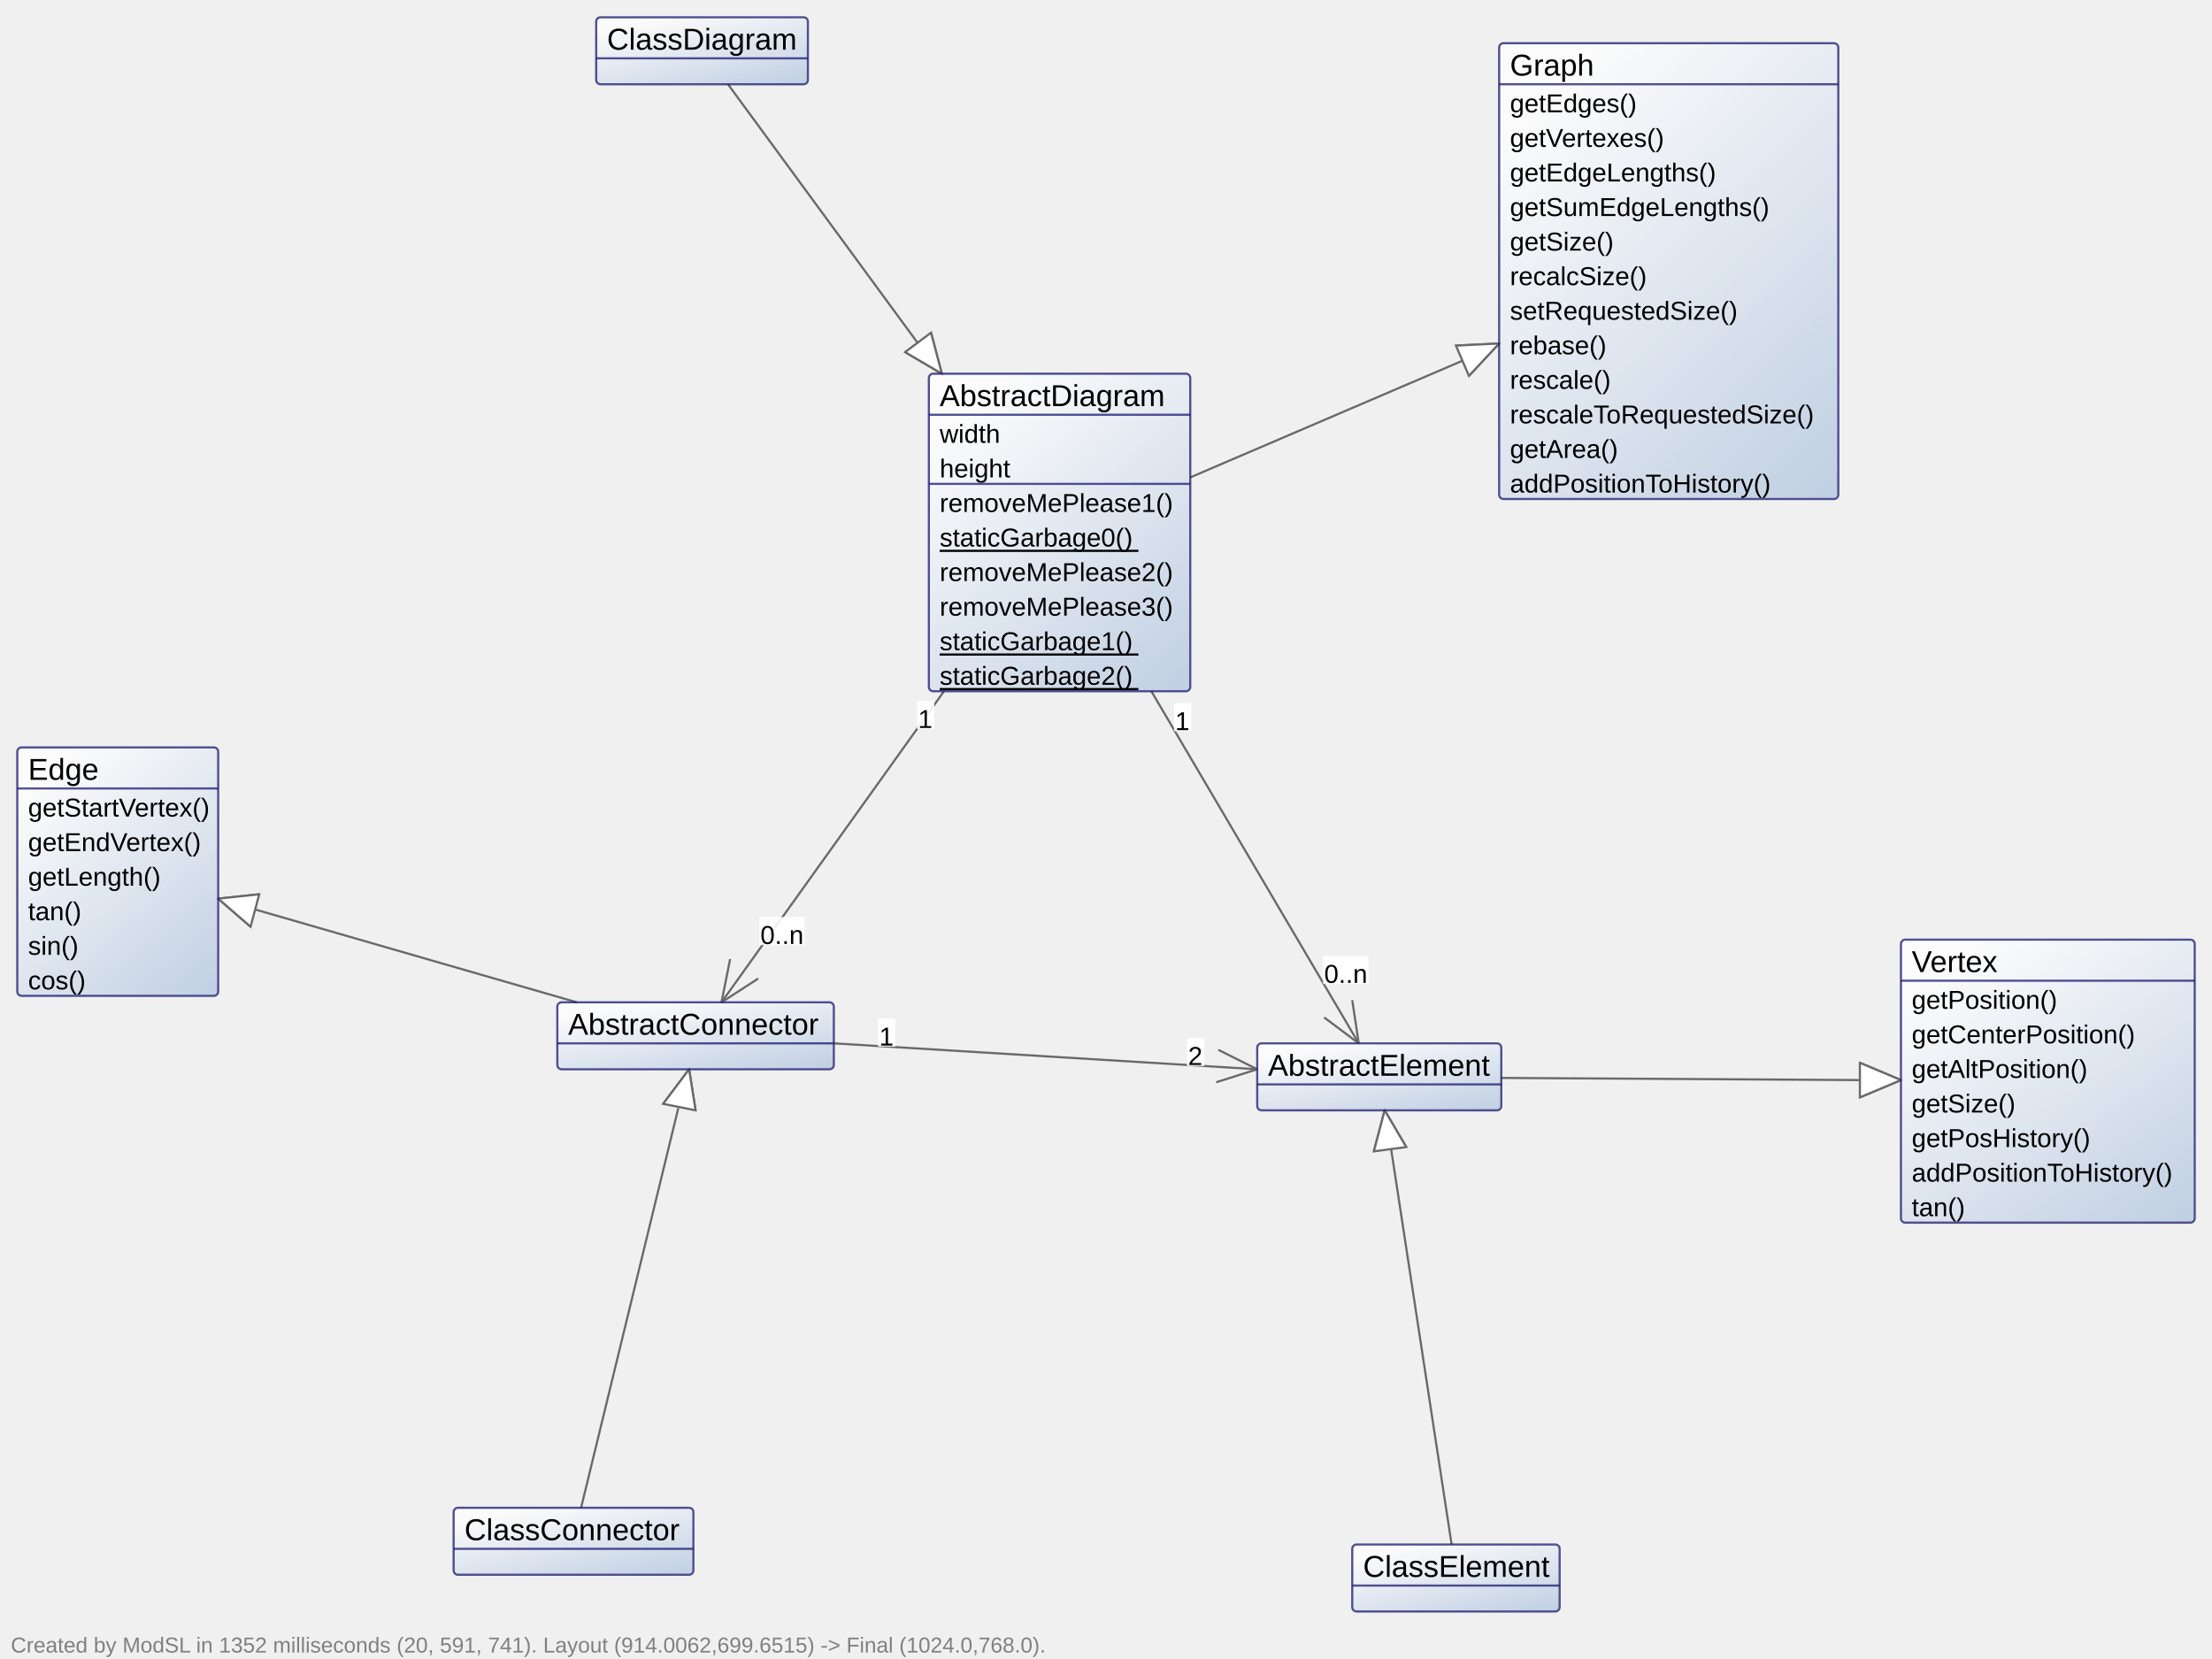
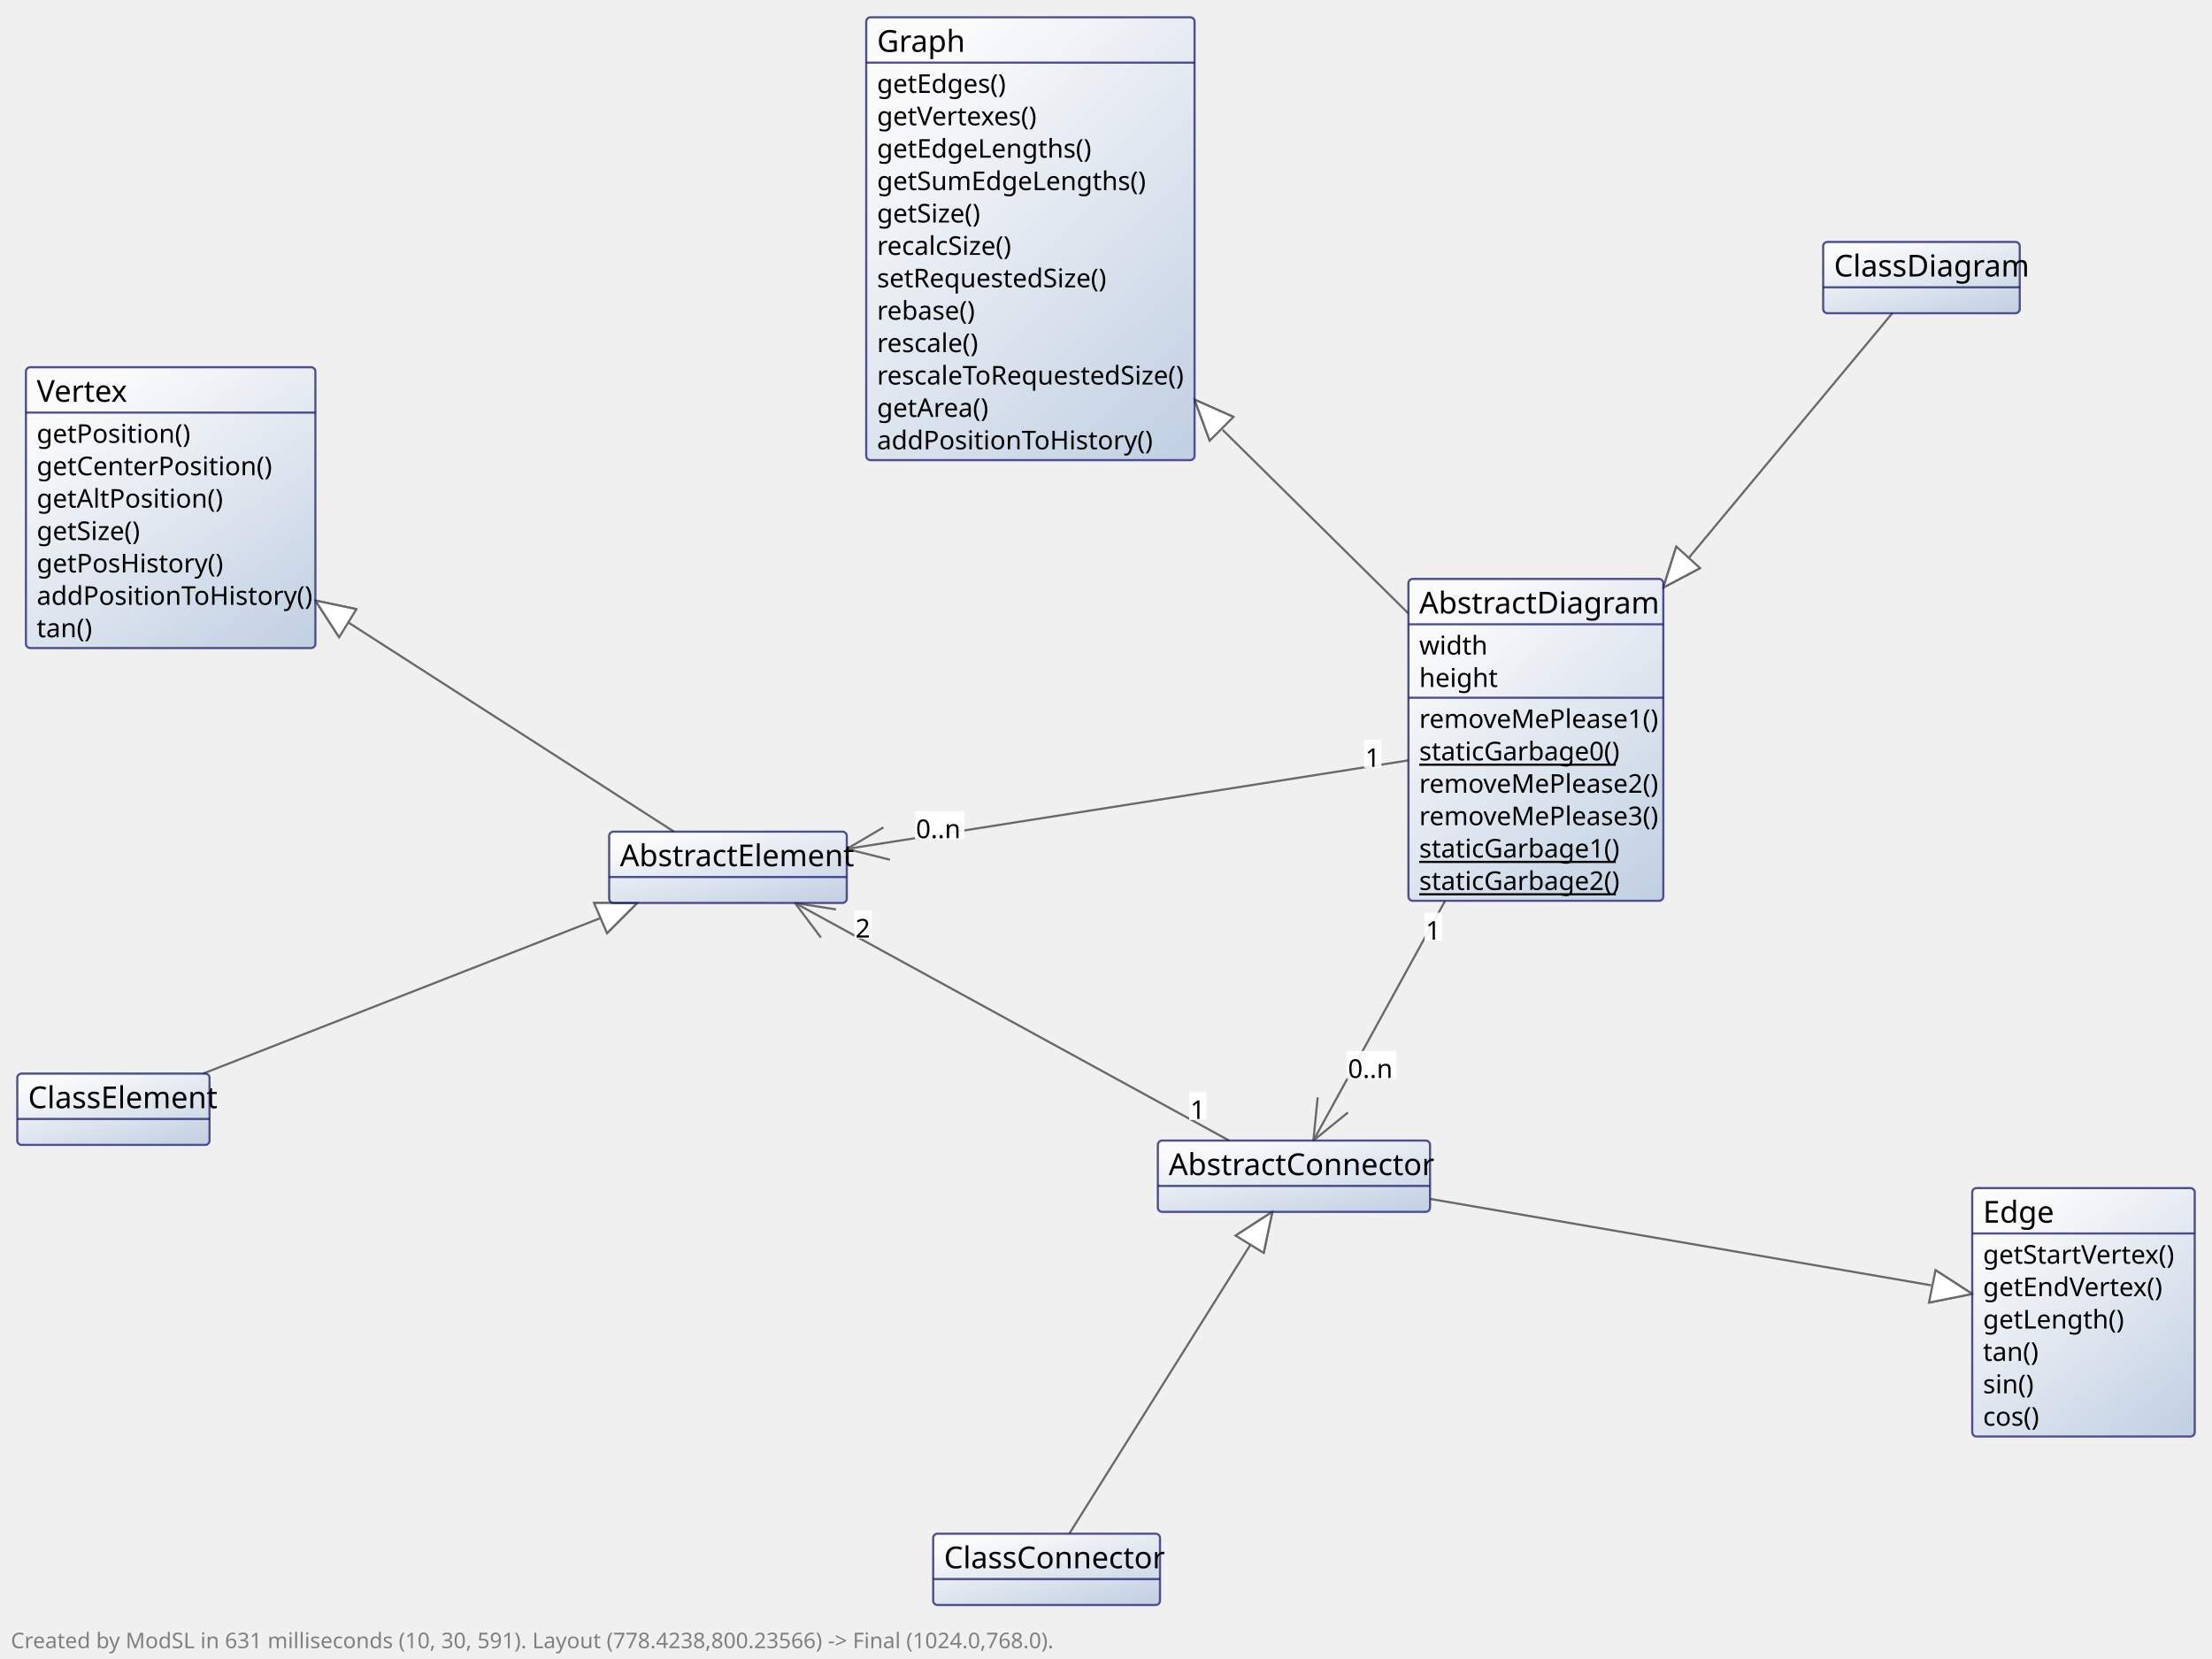
<svg xmlns="http://www.w3.org/2000/svg" width="1024" height="768">
  <defs>
    <linearGradient id="header_gradient" x1="10%" y1="50%" x2="100%" y2="100%">
      <stop offset="0%" style="stop-color:white; stop-opacity:1" />
      <stop offset="100%" style="stop-color:lightsteelblue; stop-opacity:0.5" />
    </linearGradient>
    <linearGradient id="element_gradient" x1="30%" y1="0%" x2="100%" y2="100%">
      <stop offset="0%" style="stop-color:white;stop-opacity:1" />
      <stop offset="100%" style="stop-color:lightsteelblue;stop-opacity:1" />
    </linearGradient>
  </defs>
  <style type="text/css">
	 
		
		* {
- 			font-family: Tahoma, Verdana, Arial;
+ 			font-family: Tahoma;
		} 
			
		.header {
			fill:url(#header_gradient);
		}
			
		.header_text {
			fill: black;
		}
			
		.footer {
			fill: none; 
		}
			
		.footer_text {
			fill: grey; 
		}
			
		.element {
			fill: url(#element_gradient); 
			stroke: midnightblue; 
			stroke-width: 1px;
			opacity: 0.75;
		}
			
		.element_detail {
			fill: black;
		}
			
		.element_detail_underline {
			stroke: black; 
			stroke-width: 1px;
		}
			
		.element_header {
			fill: black; 
		}
			
		.connector {
			fill: white; 
			stroke: dimgrey; 
			stroke-width: 1px;
		}
		
		.connector_text {
			fill: black; 
		}
		
		.connector_text_background {
			fill: white; 
			stroke: white;
			opacity: 0.9;
		}
		
		.history {
			fill: none;
			stroke: lightgrey;
			stroke-width: 1px;
		}
		 
	
</style>
-   <line x1="680" y1="174" x2="694" y2="159" class="connector" />
-   <line x1="674" y1="160" x2="694" y2="159" class="connector" />
-   <polygon points="680,174 674,160 694,159" class="connector" />
-   <line x1="551" y1="221" x2="677" y2="167" class="connector" />
-   <line x1="613" y1="471" x2="629" y2="483" class="connector" />
-   <line x1="626" y1="463" x2="629" y2="483" class="connector" />
-   <line x1="533" y1="320" x2="629" y2="483" class="connector" />
-   <rect x="544" y="326" width="7" height="12" class="connector_text_background" />
-   <text x="544" y="338" class="connector_text" font-size="12">1</text>
-   <rect x="613" y="443" width="20" height="12" class="connector_text_background" />
-   <text x="613" y="455" class="connector_text" font-size="12">0..n</text>
-   <line x1="338" y1="444" x2="334" y2="464" class="connector" />
-   <line x1="351" y1="453" x2="334" y2="464" class="connector" />
-   <line x1="437" y1="320" x2="334" y2="464" class="connector" />
-   <rect x="425" y="325" width="7" height="12" class="connector_text_background" />
-   <text x="425" y="337" class="connector_text" font-size="12">1</text>
-   <rect x="352" y="425" width="20" height="12" class="connector_text_background" />
-   <text x="352" y="437" class="connector_text" font-size="12">0..n</text>
-   <line x1="861" y1="508" x2="880" y2="500" class="connector" />
-   <line x1="861" y1="492" x2="880" y2="500" class="connector" />
-   <polygon points="861,508 861,492 880,500" class="connector" />
-   <line x1="695" y1="499" x2="861" y2="500" class="connector" />
-   <line x1="120" y1="414" x2="101" y2="416" class="connector" />
-   <line x1="116" y1="429" x2="101" y2="416" class="connector" />
-   <polygon points="120,414 116,429 101,416" class="connector" />
-   <line x1="267" y1="464" x2="118" y2="421" class="connector" />
-   <line x1="563" y1="501" x2="582" y2="495" class="connector" />
-   <line x1="564" y1="486" x2="582" y2="495" class="connector" />
-   <line x1="386" y1="483" x2="582" y2="495" class="connector" />
-   <rect x="407" y="472" width="7" height="12" class="connector_text_background" />
-   <text x="407" y="484" class="connector_text" font-size="12">1</text>
-   <rect x="550" y="481" width="7" height="12" class="connector_text_background" />
-   <text x="550" y="493" class="connector_text" font-size="12">2</text>
-   <line x1="419" y1="163" x2="436" y2="173" class="connector" />
-   <line x1="431" y1="154" x2="436" y2="173" class="connector" />
-   <polygon points="419,163 431,154 436,173" class="connector" />
-   <line x1="337" y1="39" x2="425" y2="159" class="connector" />
-   <line x1="651" y1="531" x2="641" y2="514" class="connector" />
-   <line x1="636" y1="533" x2="641" y2="514" class="connector" />
-   <polygon points="651,531 636,533 641,514" class="connector" />
-   <line x1="672" y1="715" x2="644" y2="532" class="connector" />
-   <line x1="322" y1="514" x2="319" y2="495" class="connector" />
-   <line x1="307" y1="511" x2="319" y2="495" class="connector" />
-   <polygon points="322,514 307,511 319,495" class="connector" />
-   <line x1="269" y1="698" x2="314" y2="513" class="connector" />
-   <rect name="Graph" x="694" y="20" width="157" height="211" rx="2" class="element" />
-   <line x1="694" y1="39" x2="851" y2="39" class="element" />
-   <text x="699" y="35" font-size="14" class="element_header">Graph</text>
-   <text x="699" y="52" class="element_detail" font-size="12">getEdges()</text>
-   <text x="699" y="68" class="element_detail" font-size="12">getVertexes()</text>
-   <text x="699" y="84" class="element_detail" font-size="12">getEdgeLengths()</text>
-   <text x="699" y="100" class="element_detail" font-size="12">getSumEdgeLengths()</text>
-   <text x="699" y="116" class="element_detail" font-size="12">getSize()</text>
-   <text x="699" y="132" class="element_detail" font-size="12">recalcSize()</text>
-   <text x="699" y="148" class="element_detail" font-size="12">setRequestedSize()</text>
-   <text x="699" y="164" class="element_detail" font-size="12">rebase()</text>
-   <text x="699" y="180" class="element_detail" font-size="12">rescale()</text>
-   <text x="699" y="196" class="element_detail" font-size="12">rescaleToRequestedSize()</text>
-   <text x="699" y="212" class="element_detail" font-size="12">getArea()</text>
-   <text x="699" y="228" class="element_detail" font-size="12">addPositionToHistory()</text>
-   <rect name="Edge" x="8" y="346" width="93" height="115" rx="2" class="element" />
-   <line x1="8" y1="365" x2="101" y2="365" class="element" />
-   <text x="13" y="361" font-size="14" class="element_header">Edge</text>
-   <text x="13" y="378" class="element_detail" font-size="12">getStartVertex()</text>
-   <text x="13" y="394" class="element_detail" font-size="12">getEndVertex()</text>
-   <text x="13" y="410" class="element_detail" font-size="12">getLength()</text>
-   <text x="13" y="426" class="element_detail" font-size="12">tan()</text>
-   <text x="13" y="442" class="element_detail" font-size="12">sin()</text>
-   <text x="13" y="458" class="element_detail" font-size="12">cos()</text>
-   <rect name="Vertex" x="880" y="435" width="136" height="131" rx="2" class="element" />
-   <line x1="880" y1="454" x2="1016" y2="454" class="element" />
-   <text x="885" y="450" font-size="14" class="element_header">Vertex</text>
-   <text x="885" y="467" class="element_detail" font-size="12">getPosition()</text>
-   <text x="885" y="483" class="element_detail" font-size="12">getCenterPosition()</text>
-   <text x="885" y="499" class="element_detail" font-size="12">getAltPosition()</text>
-   <text x="885" y="515" class="element_detail" font-size="12">getSize()</text>
-   <text x="885" y="531" class="element_detail" font-size="12">getPosHistory()</text>
-   <text x="885" y="547" class="element_detail" font-size="12">addPositionToHistory()</text>
-   <text x="885" y="563" class="element_detail" font-size="12">tan()</text>
-   <rect name="AbstractDiagram" x="430" y="173" width="121" height="147" rx="2" class="element" />
-   <line x1="430" y1="192" x2="551" y2="192" class="element" />
-   <line x1="430" y1="224" x2="551" y2="224" class="element" />
-   <text x="435" y="188" font-size="14" class="element_header">AbstractDiagram</text>
-   <text x="435" y="237" class="element_detail" font-size="12">removeMePlease1()</text>
-   <text x="435" y="253" class="element_detail" font-size="12">staticGarbage0()</text>
-   <line x1="435" y1="255" x2="527" y2="255" class="element_detail_underline" />
-   <text x="435" y="269" class="element_detail" font-size="12">removeMePlease2()</text>
-   <text x="435" y="285" class="element_detail" font-size="12">removeMePlease3()</text>
-   <text x="435" y="301" class="element_detail" font-size="12">staticGarbage1()</text>
-   <line x1="435" y1="303" x2="527" y2="303" class="element_detail_underline" />
-   <text x="435" y="317" class="element_detail" font-size="12">staticGarbage2()</text>
-   <line x1="435" y1="319" x2="527" y2="319" class="element_detail_underline" />
-   <text x="435" y="205" class="element_detail" font-size="12">width</text>
-   <text x="435" y="221" class="element_detail" font-size="12">height</text>
-   <rect name="AbstractElement" x="582" y="483" width="113" height="31" rx="2" class="element" />
-   <line x1="582" y1="502" x2="695" y2="502" class="element" />
-   <text x="587" y="498" font-size="14" class="element_header">AbstractElement</text>
-   <rect name="AbstractConnector" x="258" y="464" width="128" height="31" rx="2" class="element" />
-   <line x1="258" y1="483" x2="386" y2="483" class="element" />
-   <text x="263" y="479" font-size="14" class="element_header">AbstractConnector</text>
-   <rect name="ClassDiagram" x="276" y="8" width="98" height="31" rx="2" class="element" />
-   <line x1="276" y1="27" x2="374" y2="27" class="element" />
-   <text x="281" y="23" font-size="14" class="element_header">ClassDiagram</text>
-   <rect name="ClassElement" x="626" y="715" width="96" height="31" rx="2" class="element" />
-   <line x1="626" y1="734" x2="722" y2="734" class="element" />
-   <text x="631" y="730" font-size="14" class="element_header">ClassElement</text>
-   <rect name="ClassConnector" x="210" y="698" width="111" height="31" rx="2" class="element" />
-   <line x1="210" y1="717" x2="321" y2="717" class="element" />
-   <text x="215" y="713" font-size="14" class="element_header">ClassConnector</text>
-   <rect x="0" y="754" width="1024" height="14" class="footer" />
-   <text x="5" y="765" font-size="10" class="footer_text">Created by ModSL in 1352 milliseconds (20, 591, 741). Layout (914.0062,699.6515) -&gt; Final (1024.0,768.0).</text>
+   <line x1="571" y1="193" x2="553" y2="185" class="connector" />
+   <line x1="560" y1="204" x2="553" y2="185" class="connector" />
+   <polygon points="571,193 560,204 553,185" class="connector" />
+   <line x1="652" y1="284" x2="566" y2="199" class="connector" />
+   <line x1="409" y1="383" x2="392" y2="393" class="connector" />
+   <line x1="412" y1="398" x2="392" y2="393" class="connector" />
+   <line x1="652" y1="352" x2="392" y2="393" class="connector" />
+   <rect x="632" y="343" width="7" height="12" class="connector_text_background" />
+   <text x="632" y="355" class="connector_text" font-size="12">1</text>
+   <rect x="424" y="376" width="22" height="12" class="connector_text_background" />
+   <text x="424" y="388" class="connector_text" font-size="12">0..n</text>
+   <line x1="610" y1="508" x2="608" y2="528" class="connector" />
+   <line x1="624" y1="515" x2="608" y2="528" class="connector" />
+   <line x1="669" y1="417" x2="608" y2="528" class="connector" />
+   <rect x="660" y="423" width="7" height="12" class="connector_text_background" />
+   <text x="660" y="435" class="connector_text" font-size="12">1</text>
+   <rect x="624" y="487" width="22" height="12" class="connector_text_background" />
+   <text x="624" y="499" class="connector_text" font-size="12">0..n</text>
+   <line x1="165" y1="282" x2="146" y2="278" class="connector" />
+   <line x1="157" y1="295" x2="146" y2="278" class="connector" />
+   <polygon points="165,282 157,295 146,278" class="connector" />
+   <line x1="312" y1="385" x2="161" y2="288" class="connector" />
+   <line x1="893" y1="603" x2="913" y2="599" class="connector" />
+   <line x1="896" y1="588" x2="913" y2="599" class="connector" />
+   <polygon points="893,603 896,588 913,599" class="connector" />
+   <line x1="662" y1="555" x2="894" y2="595" class="connector" />
+   <line x1="387" y1="421" x2="368" y2="418" class="connector" />
+   <line x1="380" y1="434" x2="368" y2="418" class="connector" />
+   <line x1="569" y1="528" x2="368" y2="418" class="connector" />
+   <rect x="551" y="506" width="7" height="12" class="connector_text_background" />
+   <text x="551" y="518" class="connector_text" font-size="12">1</text>
+   <rect x="396" y="422" width="7" height="12" class="connector_text_background" />
+   <text x="396" y="434" class="connector_text" font-size="12">2</text>
+   <line x1="776" y1="253" x2="770" y2="272" class="connector" />
+   <line x1="787" y1="263" x2="770" y2="272" class="connector" />
+   <polygon points="776,253 787,263 770,272" class="connector" />
+   <line x1="876" y1="145" x2="782" y2="258" class="connector" />
+   <line x1="281" y1="432" x2="295" y2="418" class="connector" />
+   <line x1="275" y1="418" x2="295" y2="418" class="connector" />
+   <polygon points="281,432 275,418 295,418" class="connector" />
+   <line x1="94" y1="497" x2="278" y2="425" class="connector" />
+   <line x1="585" y1="580" x2="589" y2="561" class="connector" />
+   <line x1="572" y1="572" x2="589" y2="561" class="connector" />
+   <polygon points="585,580 572,572 589,561" class="connector" />
+   <line x1="495" y1="710" x2="579" y2="576" class="connector" />
+   <rect name="Graph" x="401" y="8" width="152" height="205" rx="2" class="element" />
+   <line x1="401" y1="29" x2="553" y2="29" class="element" />
+   <text x="406" y="24" font-size="14" class="element_header">Graph</text>
+   <text x="406" y="43" class="element_detail" font-size="12">getEdges()</text>
+   <text x="406" y="58" class="element_detail" font-size="12">getVertexes()</text>
+   <text x="406" y="73" class="element_detail" font-size="12">getEdgeLengths()</text>
+   <text x="406" y="88" class="element_detail" font-size="12">getSumEdgeLengths()</text>
+   <text x="406" y="103" class="element_detail" font-size="12">getSize()</text>
+   <text x="406" y="118" class="element_detail" font-size="12">recalcSize()</text>
+   <text x="406" y="133" class="element_detail" font-size="12">setRequestedSize()</text>
+   <text x="406" y="148" class="element_detail" font-size="12">rebase()</text>
+   <text x="406" y="163" class="element_detail" font-size="12">rescale()</text>
+   <text x="406" y="178" class="element_detail" font-size="12">rescaleToRequestedSize()</text>
+   <text x="406" y="193" class="element_detail" font-size="12">getArea()</text>
+   <text x="406" y="208" class="element_detail" font-size="12">addPositionToHistory()</text>
+   <rect name="Edge" x="913" y="550" width="103" height="115" rx="2" class="element" />
+   <line x1="913" y1="571" x2="1016" y2="571" class="element" />
+   <text x="918" y="566" font-size="14" class="element_header">Edge</text>
+   <text x="918" y="585" class="element_detail" font-size="12">getStartVertex()</text>
+   <text x="918" y="600" class="element_detail" font-size="12">getEndVertex()</text>
+   <text x="918" y="615" class="element_detail" font-size="12">getLength()</text>
+   <text x="918" y="630" class="element_detail" font-size="12">tan()</text>
+   <text x="918" y="645" class="element_detail" font-size="12">sin()</text>
+   <text x="918" y="660" class="element_detail" font-size="12">cos()</text>
+   <rect name="Vertex" x="12" y="170" width="134" height="130" rx="2" class="element" />
+   <line x1="12" y1="191" x2="146" y2="191" class="element" />
+   <text x="17" y="186" font-size="14" class="element_header">Vertex</text>
+   <text x="17" y="205" class="element_detail" font-size="12">getPosition()</text>
+   <text x="17" y="220" class="element_detail" font-size="12">getCenterPosition()</text>
+   <text x="17" y="235" class="element_detail" font-size="12">getAltPosition()</text>
+   <text x="17" y="250" class="element_detail" font-size="12">getSize()</text>
+   <text x="17" y="265" class="element_detail" font-size="12">getPosHistory()</text>
+   <text x="17" y="280" class="element_detail" font-size="12">addPositionToHistory()</text>
+   <text x="17" y="295" class="element_detail" font-size="12">tan()</text>
+   <rect name="AbstractDiagram" x="652" y="268" width="118" height="149" rx="2" class="element" />
+   <line x1="652" y1="289" x2="770" y2="289" class="element" />
+   <line x1="652" y1="323" x2="770" y2="323" class="element" />
+   <text x="657" y="284" font-size="14" class="element_header">AbstractDiagram</text>
+   <text x="657" y="337" class="element_detail" font-size="12">removeMePlease1()</text>
+   <text x="657" y="352" class="element_detail" font-size="12">staticGarbage0()</text>
+   <line x1="657" y1="354" x2="748" y2="354" class="element_detail_underline" />
+   <text x="657" y="367" class="element_detail" font-size="12">removeMePlease2()</text>
+   <text x="657" y="382" class="element_detail" font-size="12">removeMePlease3()</text>
+   <text x="657" y="397" class="element_detail" font-size="12">staticGarbage1()</text>
+   <line x1="657" y1="399" x2="748" y2="399" class="element_detail_underline" />
+   <text x="657" y="412" class="element_detail" font-size="12">staticGarbage2()</text>
+   <line x1="657" y1="414" x2="748" y2="414" class="element_detail_underline" />
+   <text x="657" y="303" class="element_detail" font-size="12">width</text>
+   <text x="657" y="318" class="element_detail" font-size="12">height</text>
+   <rect name="AbstractElement" x="282" y="385" width="110" height="33" rx="2" class="element" />
+   <line x1="282" y1="406" x2="392" y2="406" class="element" />
+   <text x="287" y="401" font-size="14" class="element_header">AbstractElement</text>
+   <rect name="AbstractConnector" x="536" y="528" width="126" height="33" rx="2" class="element" />
+   <line x1="536" y1="549" x2="662" y2="549" class="element" />
+   <text x="541" y="544" font-size="14" class="element_header">AbstractConnector</text>
+   <rect name="ClassDiagram" x="844" y="112" width="91" height="33" rx="2" class="element" />
+   <line x1="844" y1="133" x2="935" y2="133" class="element" />
+   <text x="849" y="128" font-size="14" class="element_header">ClassDiagram</text>
+   <rect name="ClassElement" x="8" y="497" width="89" height="33" rx="2" class="element" />
+   <line x1="8" y1="518" x2="97" y2="518" class="element" />
+   <text x="13" y="513" font-size="14" class="element_header">ClassElement</text>
+   <rect name="ClassConnector" x="432" y="710" width="105" height="33" rx="2" class="element" />
+   <line x1="432" y1="731" x2="537" y2="731" class="element" />
+   <text x="437" y="726" font-size="14" class="element_header">ClassConnector</text>
+   <rect x="0" y="755" width="1024" height="13" class="footer" />
+   <text x="5" y="763" font-size="10" class="footer_text">Created by ModSL in 631 milliseconds (10, 30, 591). Layout (778.4238,800.23566) -&gt; Final (1024.0,768.0).</text>
</svg>
